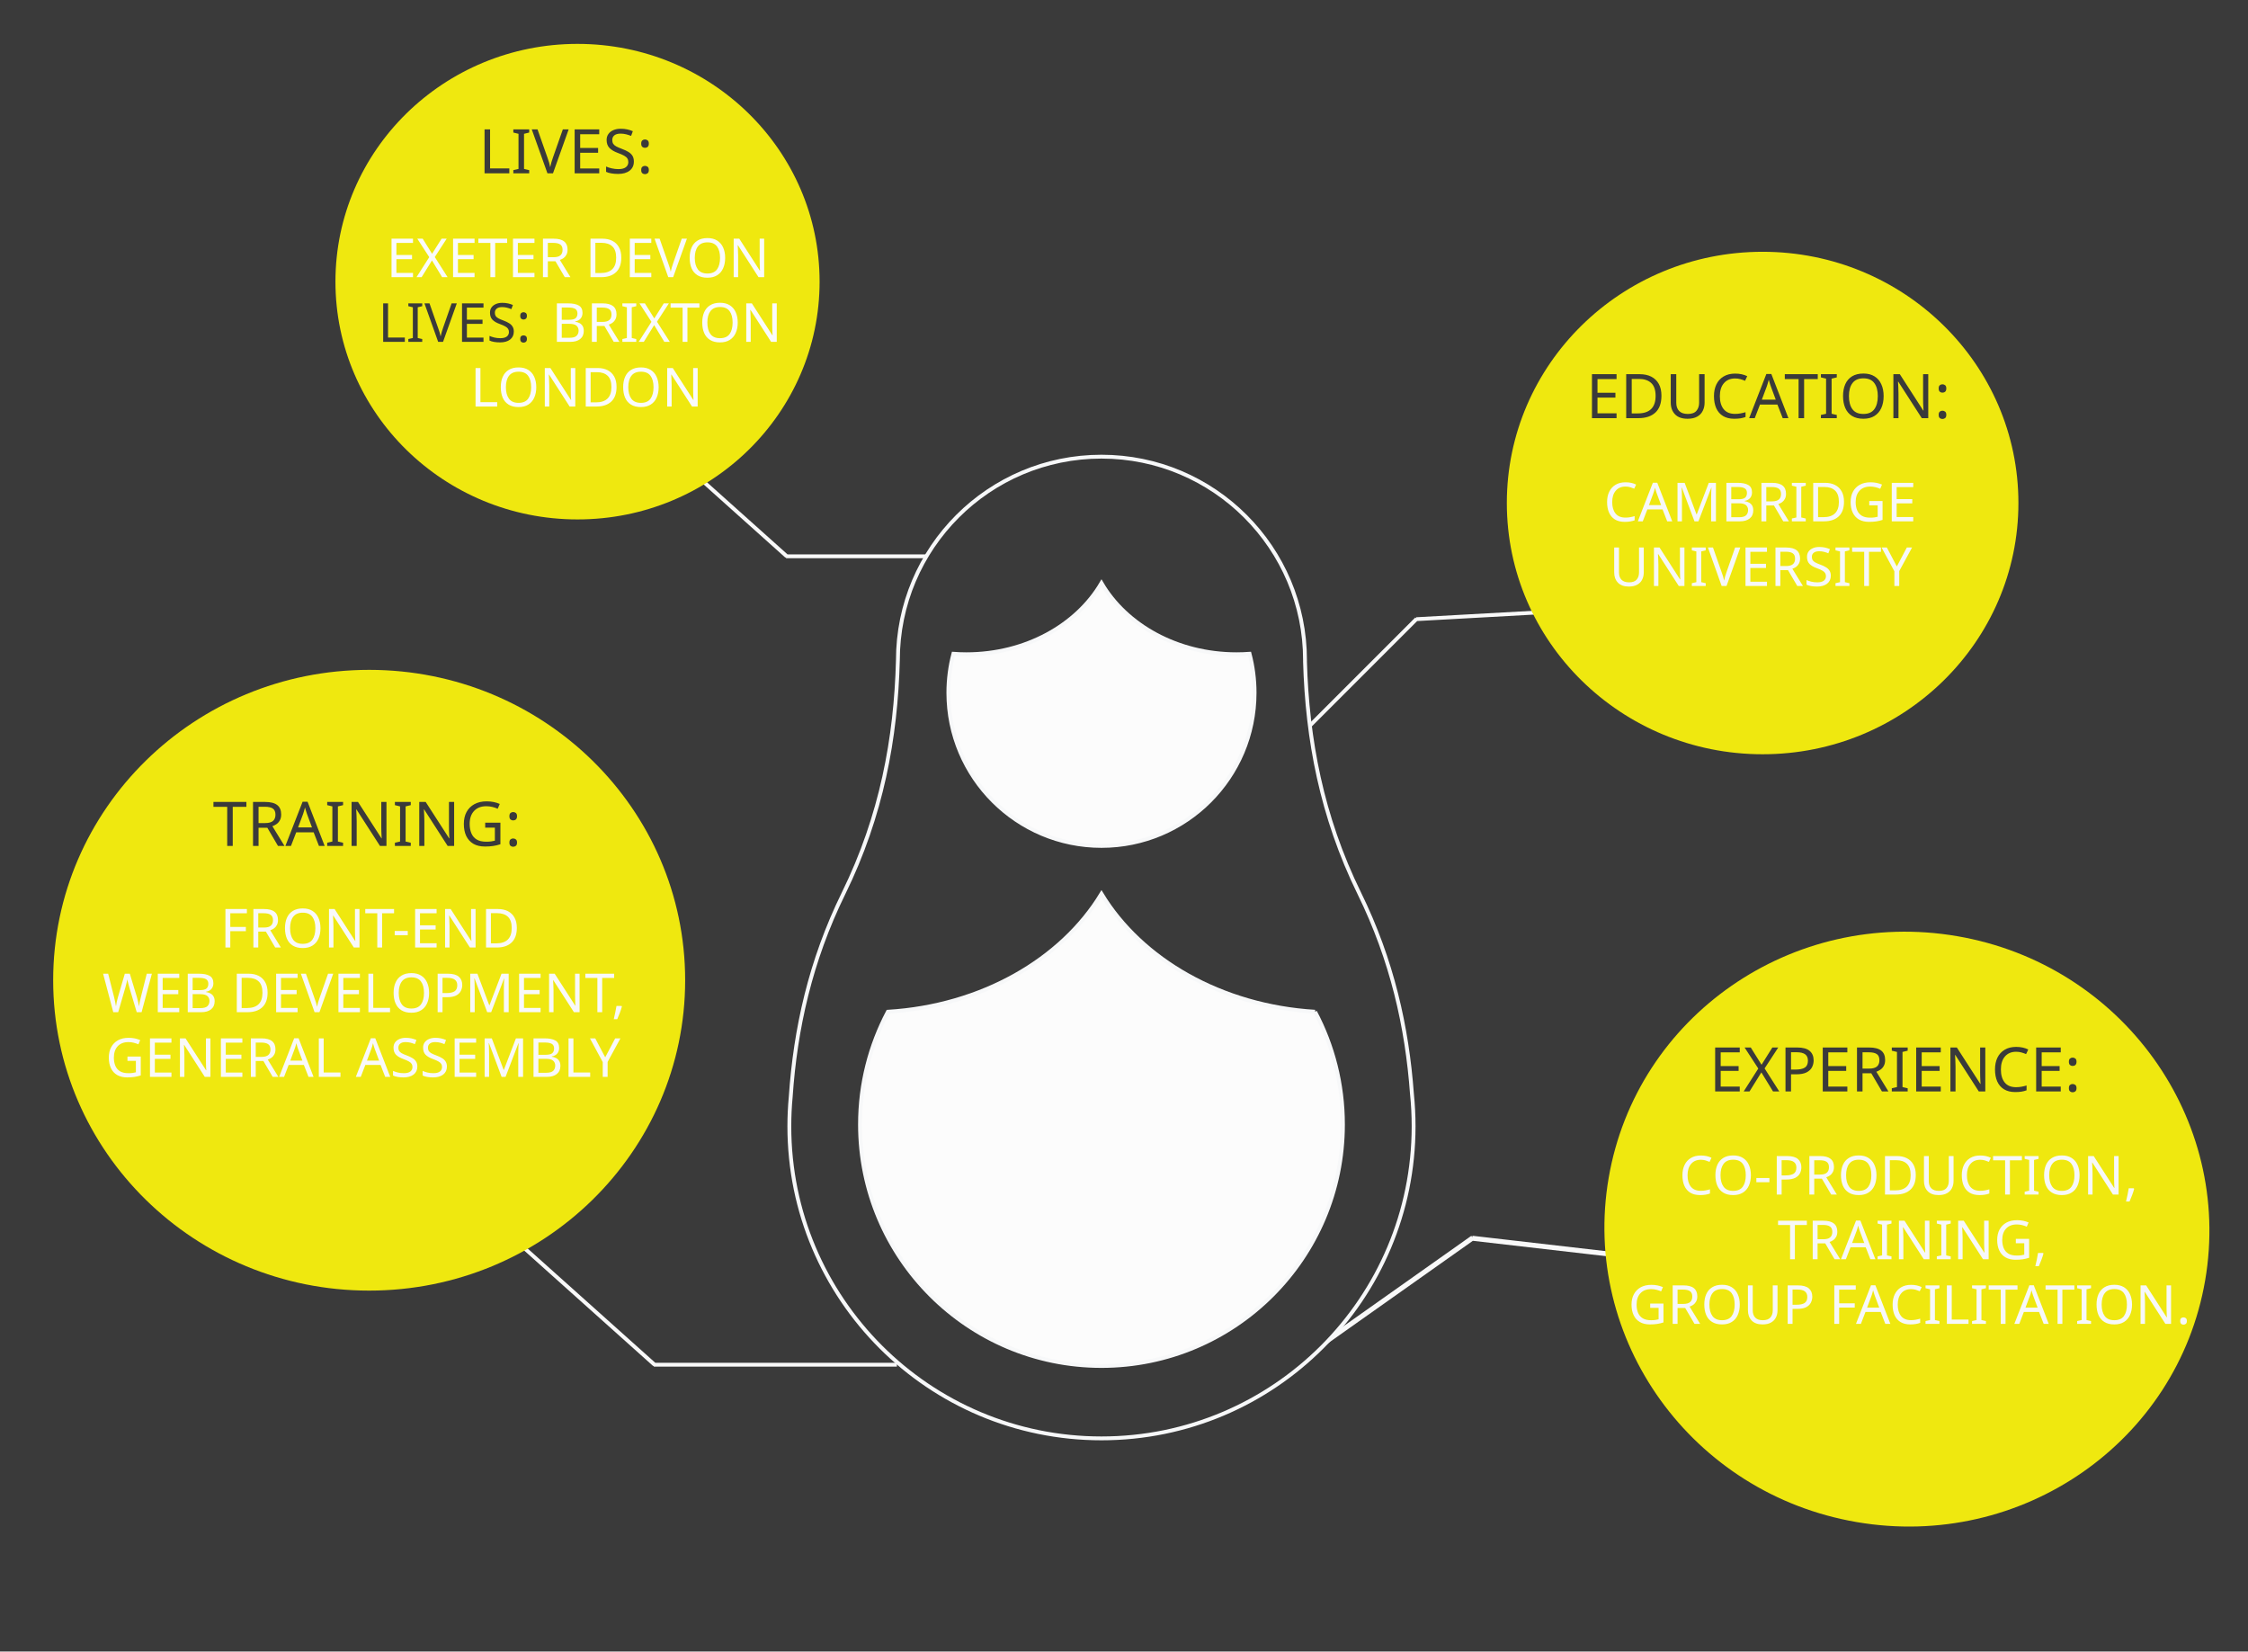
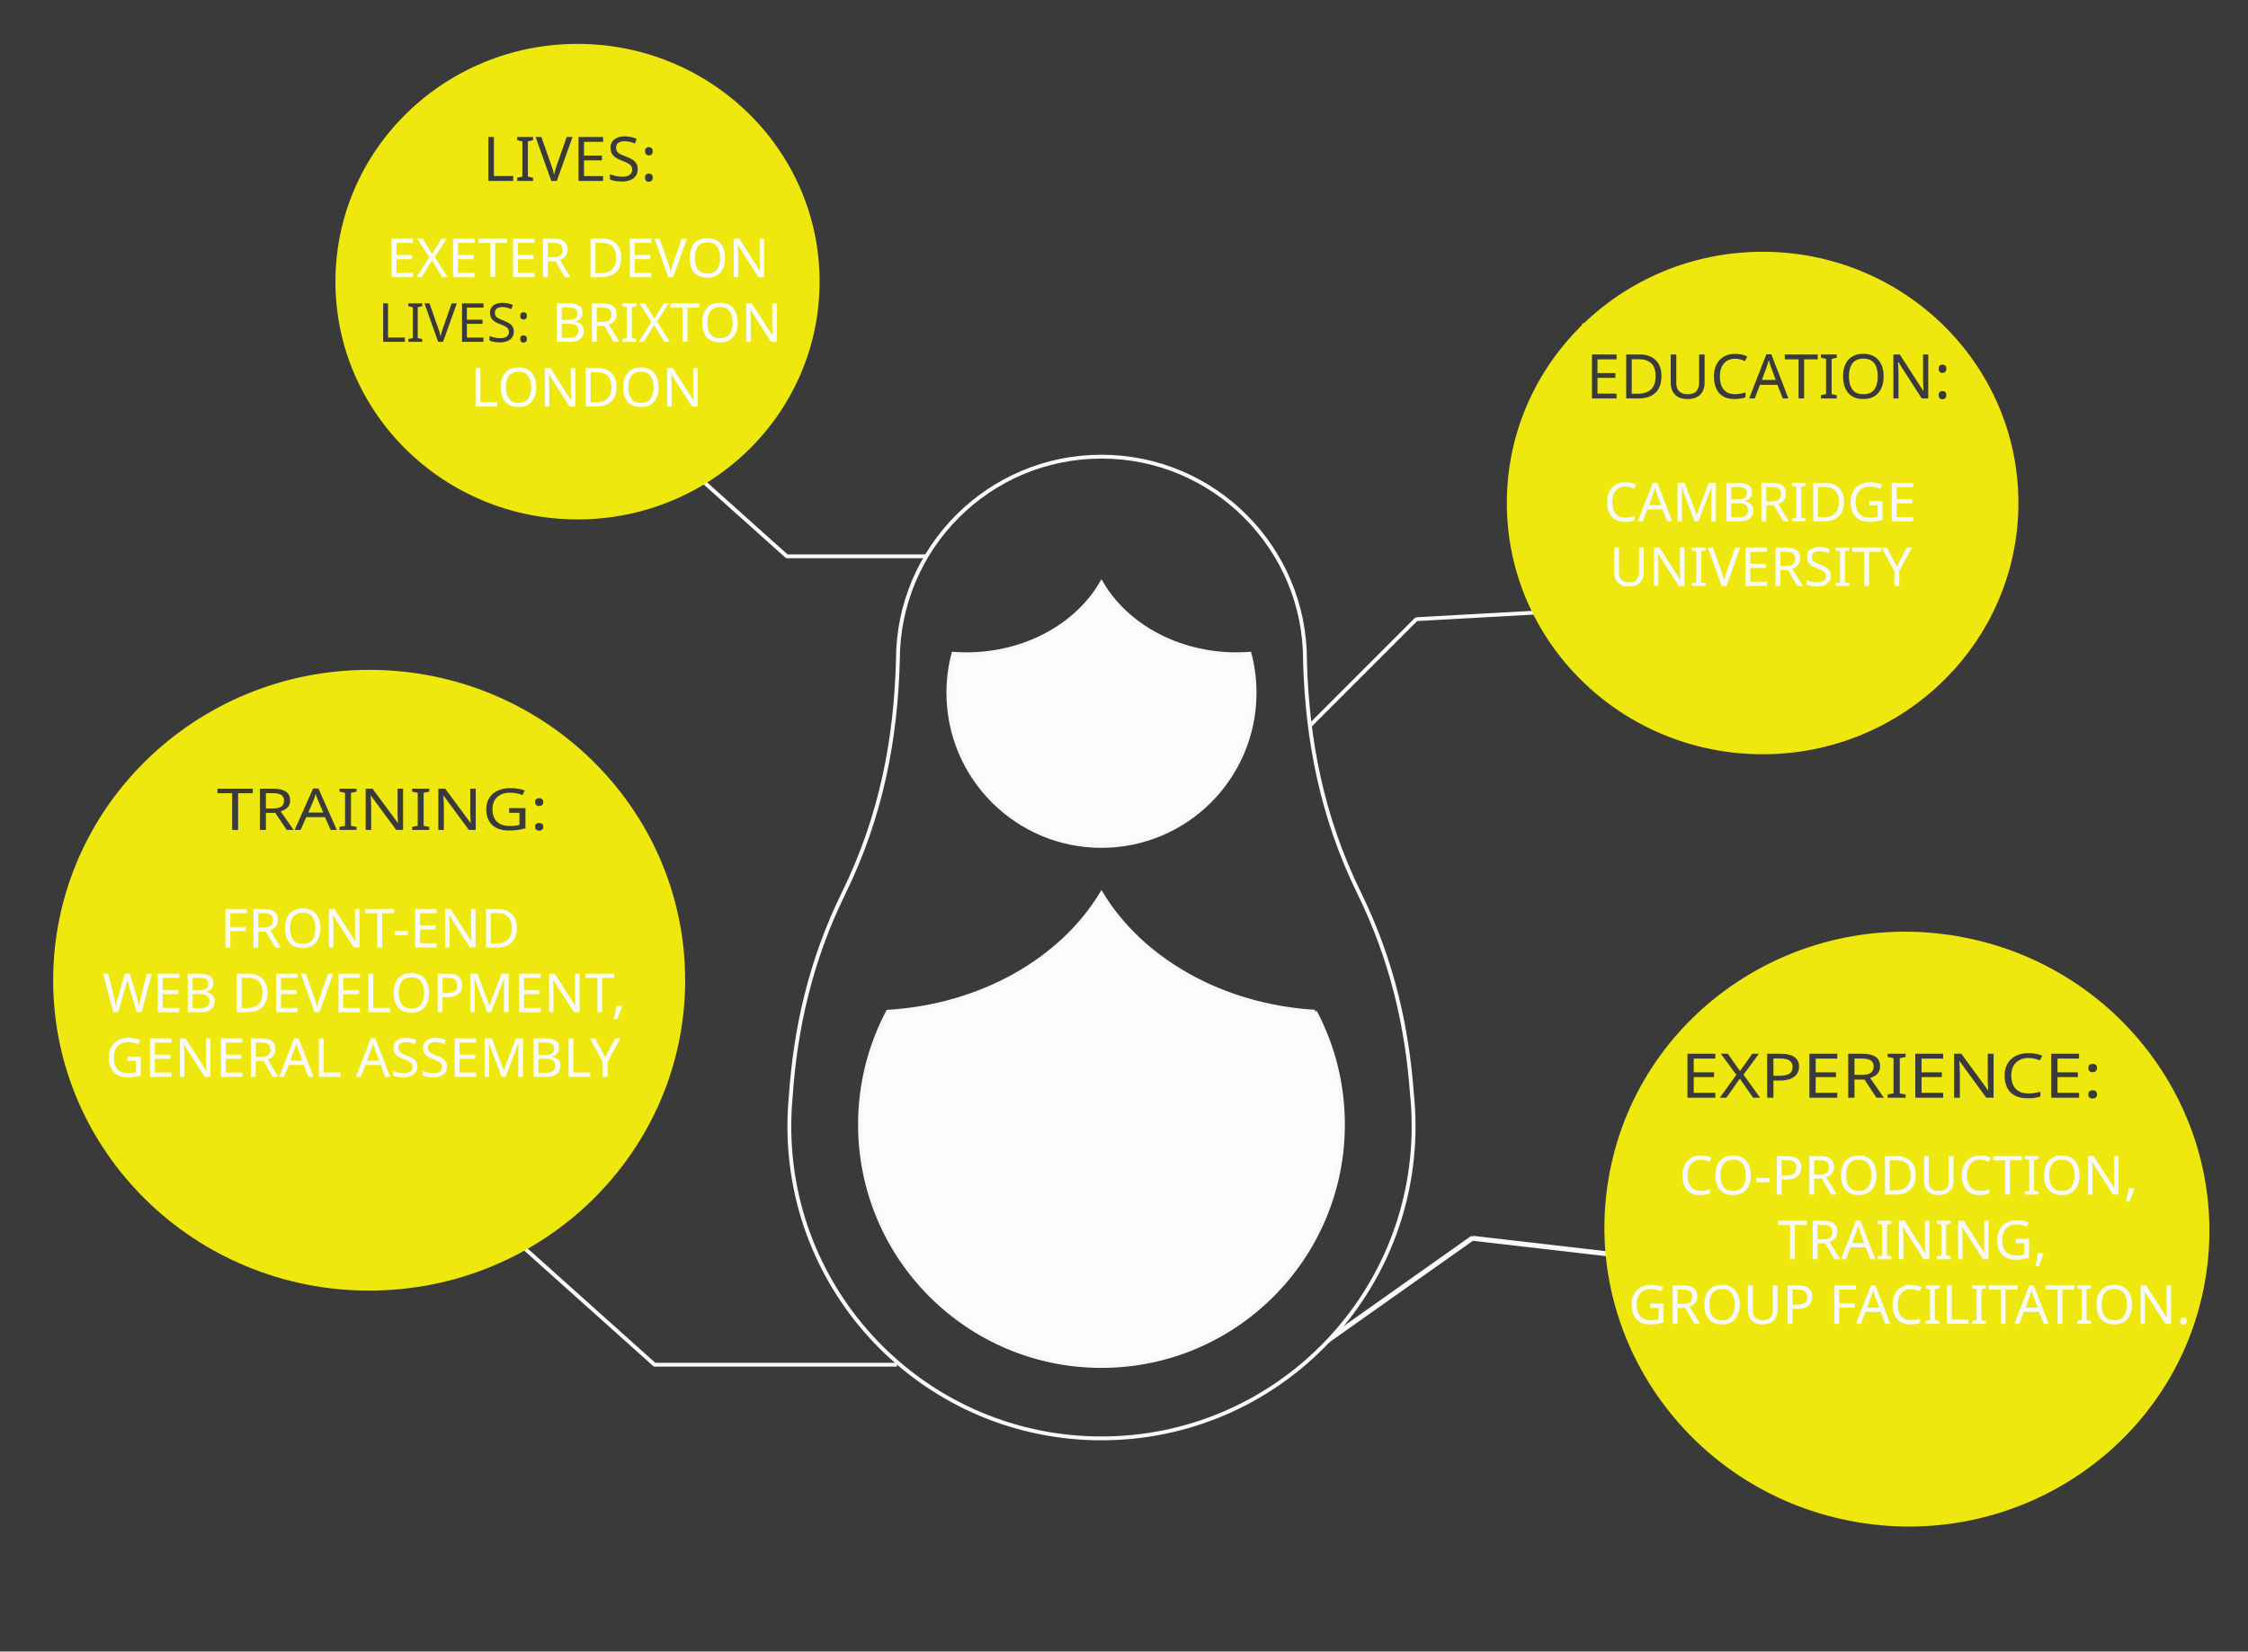
<svg xmlns="http://www.w3.org/2000/svg" version="1.1" x="0px" y="0px" width="584px" height="429px" viewBox="0 0 584 429" enable-background="new 0 0 584 429" xml:space="preserve">
  <g id="background">
    <rect fill="#3A3A3A" width="584" height="429" />
  </g>
  <g id="badges">
    <g id="training-badge">
      <g>
        <polyline fill="none" stroke="#F9F9F9" stroke-miterlimit="10" points="233,354.5 169.844,354.5 170.051,354.5 135.498,323.568         " />
        <ellipse fill="#EFE80F" cx="95.904" cy="254.625" rx="82.091" ry="80.622" />
      </g>
      <text id="training-details" transform="matrix(1 0 0 1 57.203 246.1265)">
        <tspan x="0" y="0" fill="#F9F9F9" font-family="'Roboto-Bold'" font-size="14">FRONT-END</tspan>
        <tspan x="-30.591" y="16.8" fill="#F9F9F9" font-family="'Roboto-Bold'" font-size="14">WEB DEVELOPMENT, </tspan>
        <tspan x="-29.794" y="33.6" fill="#F9F9F9" font-family="'Roboto-Bold'" font-size="14">GENERAL ASSEMBLY</tspan>
      </text>
-       <text id="training-title" transform="matrix(1 0 0 1 55.2916 219.7363)" fill="#3A3A3A" font-family="'Roboto-Bold'" font-size="16">TRAINING: </text>
+       <g id="training-title_1_">
+         <rect x="46" y="196" fill="#EFE80F" width="100" height="27" />
+         <text id="training-title" transform="matrix(1.145 0 0 1 56.3086 215.5762)" fill="#3A3A3A" font-family="'Roboto-Bold'" font-size="15">TRAINING: </text>
+       </g>
    </g>
    <g id="experience-badge">
      <g>
        <g>
          <polyline fill="none" stroke="#F9F9F9" stroke-width="1.288" stroke-miterlimit="10" points="337.529,353.409 382.606,321.541       382.458,321.645 422.728,326.288     " />
        </g>
        <ellipse transform="matrix(0.9856 0.1692 -0.1692 0.9856 61.1625 -79.2149)" fill="#EFE80F" cx="495.382" cy="319.27" rx="78.614" ry="77.207" />
      </g>
      <text id="experience-details" transform="matrix(1 0 0 1 436.2136 310.2938)">
        <tspan x="0" y="0" fill="#F7F8F9" font-family="'Roboto-Bold'" font-size="14">CO-PRODUCTION, </tspan>
        <tspan x="25.56" y="16.8" fill="#F7F8F9" font-family="'Roboto-Bold'" font-size="14">TRAINING,</tspan>
        <tspan x="-13.224" y="33.6" fill="#F7F8F9" font-family="'Roboto-Bold'" font-size="14">GROUP FACILITATION.</tspan>
      </text>
-       <text id="experience-title" transform="matrix(1 0 0 1 444.0266 283.5176)" fill="#3A3A3A" font-family="'Roboto-Bold'" font-size="16">EXPERIENCE: </text>
+       <g id="experience-title_1_">
+         <rect x="439" y="266" fill="#EFE80F" width="112" height="30" />
+         <text id="experience-title" transform="matrix(1.1333 0 0 1 436.625 285.1416)" fill="#3A3A3A" font-family="'Roboto-Bold'" font-size="16">EXPERIENCE: </text>
+       </g>
    </g>
    <g id="lives-badge">
      <g>
        <polyline fill="none" stroke="#F9F9F9" stroke-miterlimit="10" points="265,144.5 204.192,144.5 204.391,144.5 171.123,114.718         " />
        <ellipse fill="#EFE80F" cx="150.032" cy="73.164" rx="62.888" ry="61.762" />
      </g>
      <text id="lives-details" transform="matrix(1 0 0 1 100.3551 72)">
        <tspan x="0" y="0" fill="#FAFBFC" font-family="'Roboto-Bold'" font-size="14">EXETER DEVON</tspan>
        <tspan x="-2.17" y="16.8" fill="#3A3A3A" font-family="'Roboto-Bold'" font-size="14">LIVES:</tspan>
        <tspan x="39.317" y="16.8" fill="#FAFBFC" font-family="'Roboto-Bold'" font-size="14"> BRIXTON</tspan>
        <tspan x="21.827" y="33.6" fill="#FAFBFC" font-family="'Roboto-Bold'" font-size="14">LONDON</tspan>
      </text>
-       <text id="lives-title" transform="matrix(1 0 0 1 124.3325 45.0234)" fill="#3A3A3A" font-family="'Roboto-Bold'" font-size="16">LIVES: </text>
+       <g id="lives-title_1_">
+         <rect x="115" y="25" fill="#EFE80F" width="70" height="31" />
+         <text id="lives-title" transform="matrix(1 0 0 1 125.3327 47)" fill="#3A3A3A" font-family="'Roboto-Bold'" font-size="16">LIVES: </text>
+       </g>
    </g>
    <g id="education-badge">
      <g>
        <g>
          <polyline fill="none" stroke="#F9F9F9" stroke-miterlimit="10" points="337.729,191.051 368.044,160.736 367.944,160.835       399.377,159.097     " />
        </g>
        <ellipse fill="#EFE80F" cx="457.905" cy="130.664" rx="66.451" ry="65.262" />
      </g>
      <text id="education-details" transform="matrix(1 0 0 1 416.6406 135.4207)">
        <tspan x="0" y="0" fill="#F7F8F9" font-family="'Roboto-Bold'" font-size="14">CAMBRIDGE </tspan>
        <tspan x="1.439" y="16.8" fill="#F7F8F9" font-family="'Roboto-Bold'" font-size="14">UNIVERSITY</tspan>
      </text>
-       <text id="education-title" transform="matrix(1 0 0 1 412.0232 108.6208)" fill="#3A3A3A" font-family="'Roboto-Bold'" font-size="16">EDUCATION:</text>
+       <g id="education-title_1_">
+         <rect x="411" y="84" fill="#EFE80F" width="93" height="31" />
+         <text id="education-title" transform="matrix(1 0 0 1 412.0226 103.5002)" fill="#3A3A3A" font-family="'Roboto-Bold'" font-size="16">EDUCATION:</text>
+       </g>
    </g>
  </g>
  <g id="doll">
    <g>
      <path fill="#3A3A3A" stroke="#F7F8F9" stroke-miterlimit="10" d="M366.804,284.15c0.283,2.762,0.432,5.561,0.432,8.395    c0,44.782-36.302,81.088-81.088,81.088s-81.088-36.302-81.088-81.087c0-2.58,0.125-5.129,0.36-7.65    c1.201-17.616,5.086-35.246,13.731-52.859c9.902-20.17,13.576-40.353,14.11-60.531v-0.003c0-29.205,23.679-52.881,52.883-52.881    c29.207,0,52.883,23.676,52.883,52.881c0,0.125-0.003,0.251-0.003,0.376c0.582,20.055,4.264,40.118,14.094,60.157    C361.641,249.406,365.545,266.779,366.804,284.15z" />
      <path fill="#FCFCFC" stroke="#F7F8F9" stroke-miterlimit="10" d="M324.622,169.825c0.849,3.237,1.302,6.631,1.302,10.134    c0,21.968-17.808,39.777-39.774,39.777c-21.968,0-39.777-17.808-39.777-39.777c0-3.504,0.454-6.898,1.305-10.134    c1.118,0.08,2.244,0.123,3.383,0.123c15.378,0,28.682-7.533,35.088-18.494c6.404,10.959,19.711,18.494,35.086,18.494    C322.378,169.948,323.504,169.905,324.622,169.825z" />
      <path fill="#FCFCFC" stroke="#F7F8F9" stroke-miterlimit="10" d="M341.635,262.807c4.622,8.739,7.244,18.71,7.244,29.285    c0,34.64-28.084,62.732-62.73,62.732s-62.732-28.089-62.732-62.732c0-10.575,2.623-20.543,7.247-29.285    c24.367-1.476,45.135-13.56,55.485-30.643C296.495,249.246,317.268,261.331,341.635,262.807" />
    </g>
  </g>
</svg>
